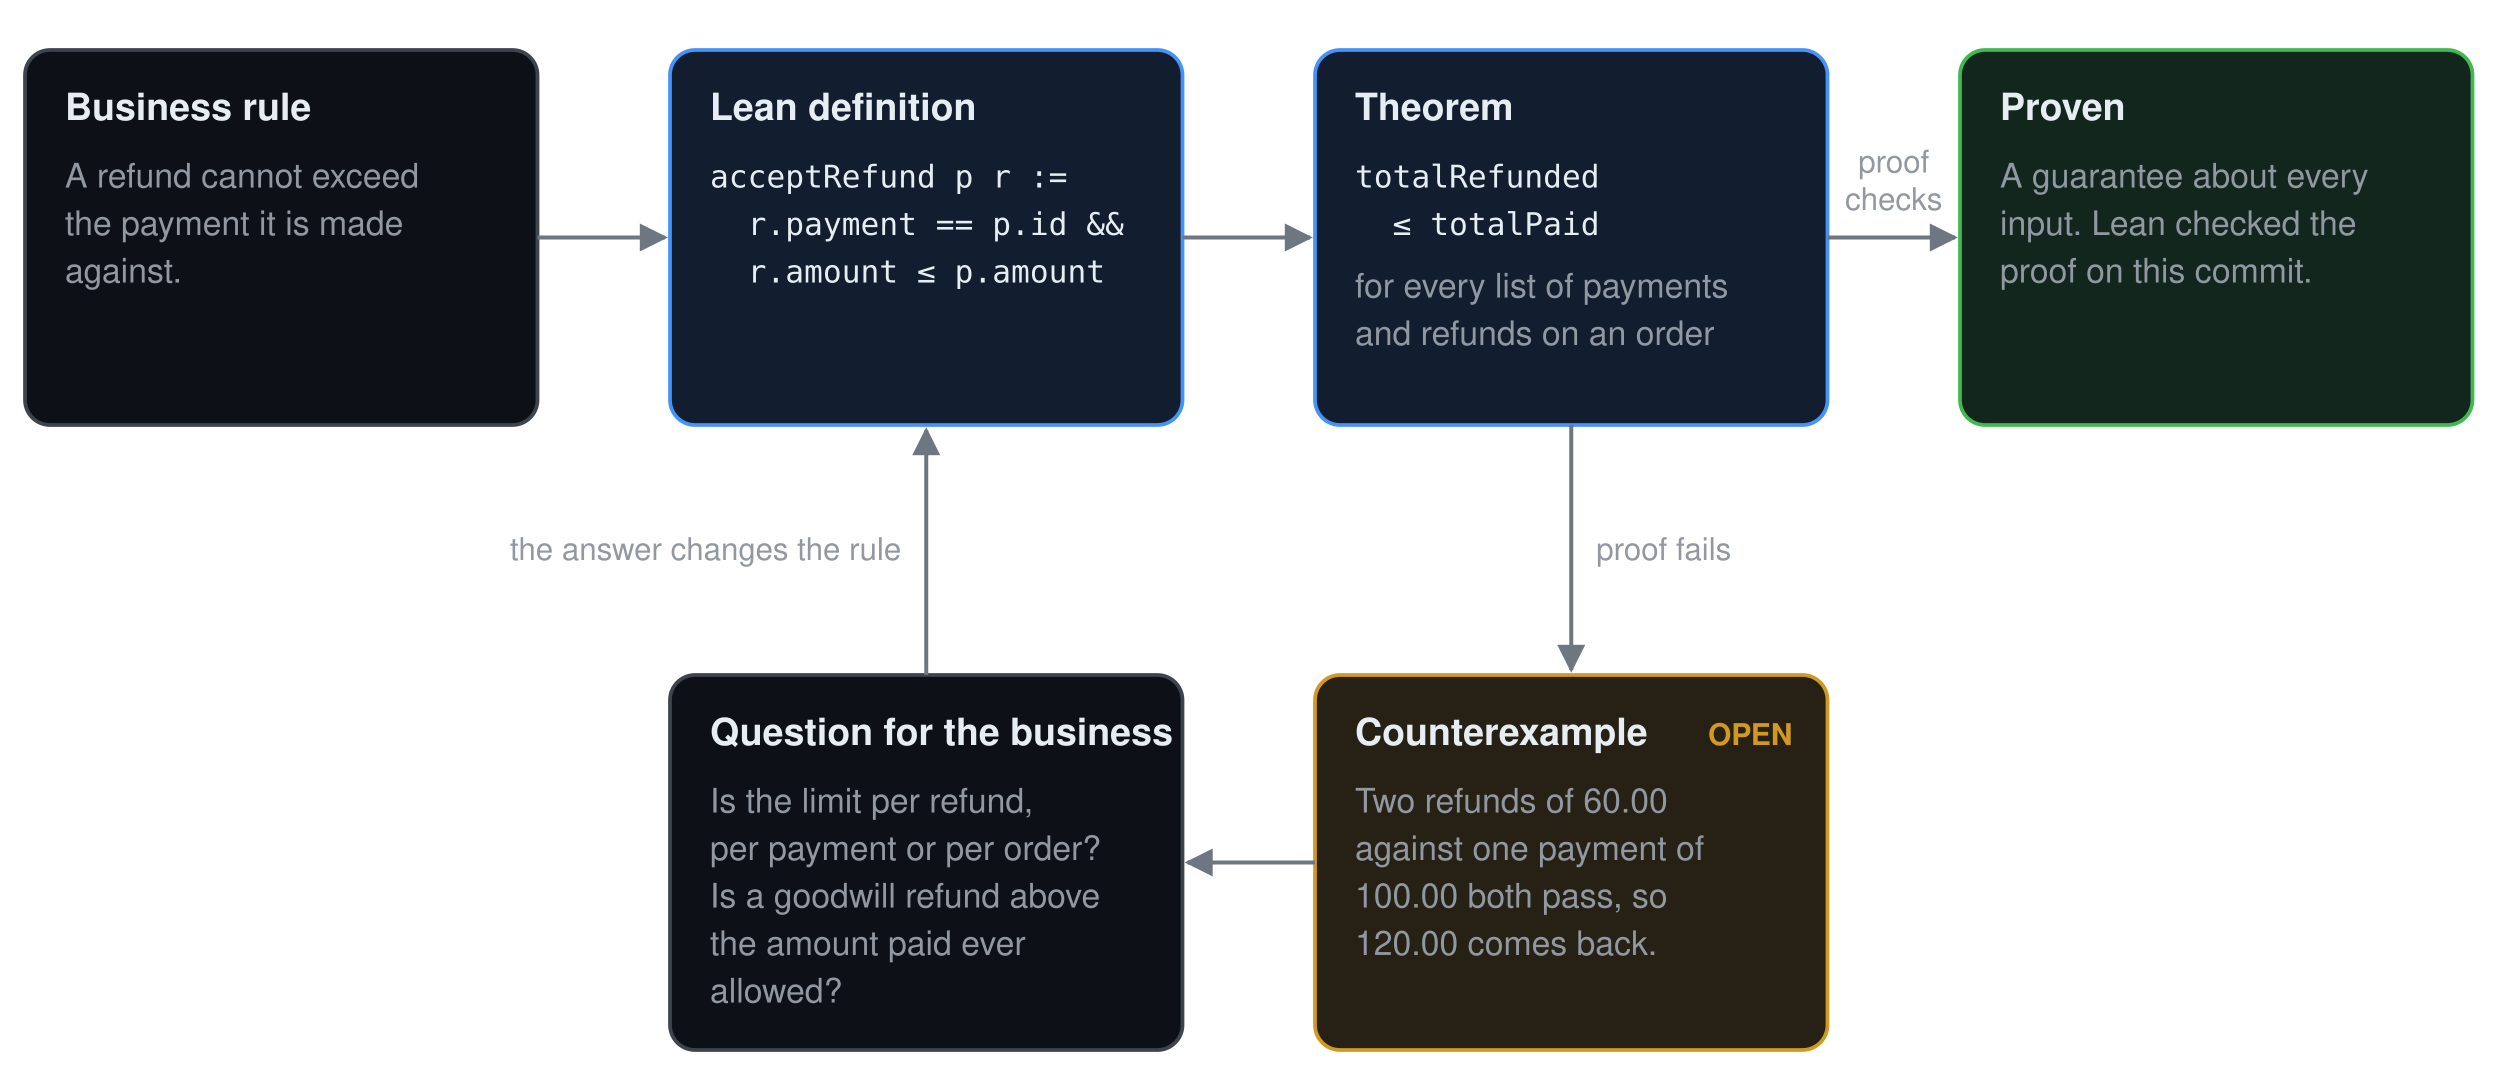
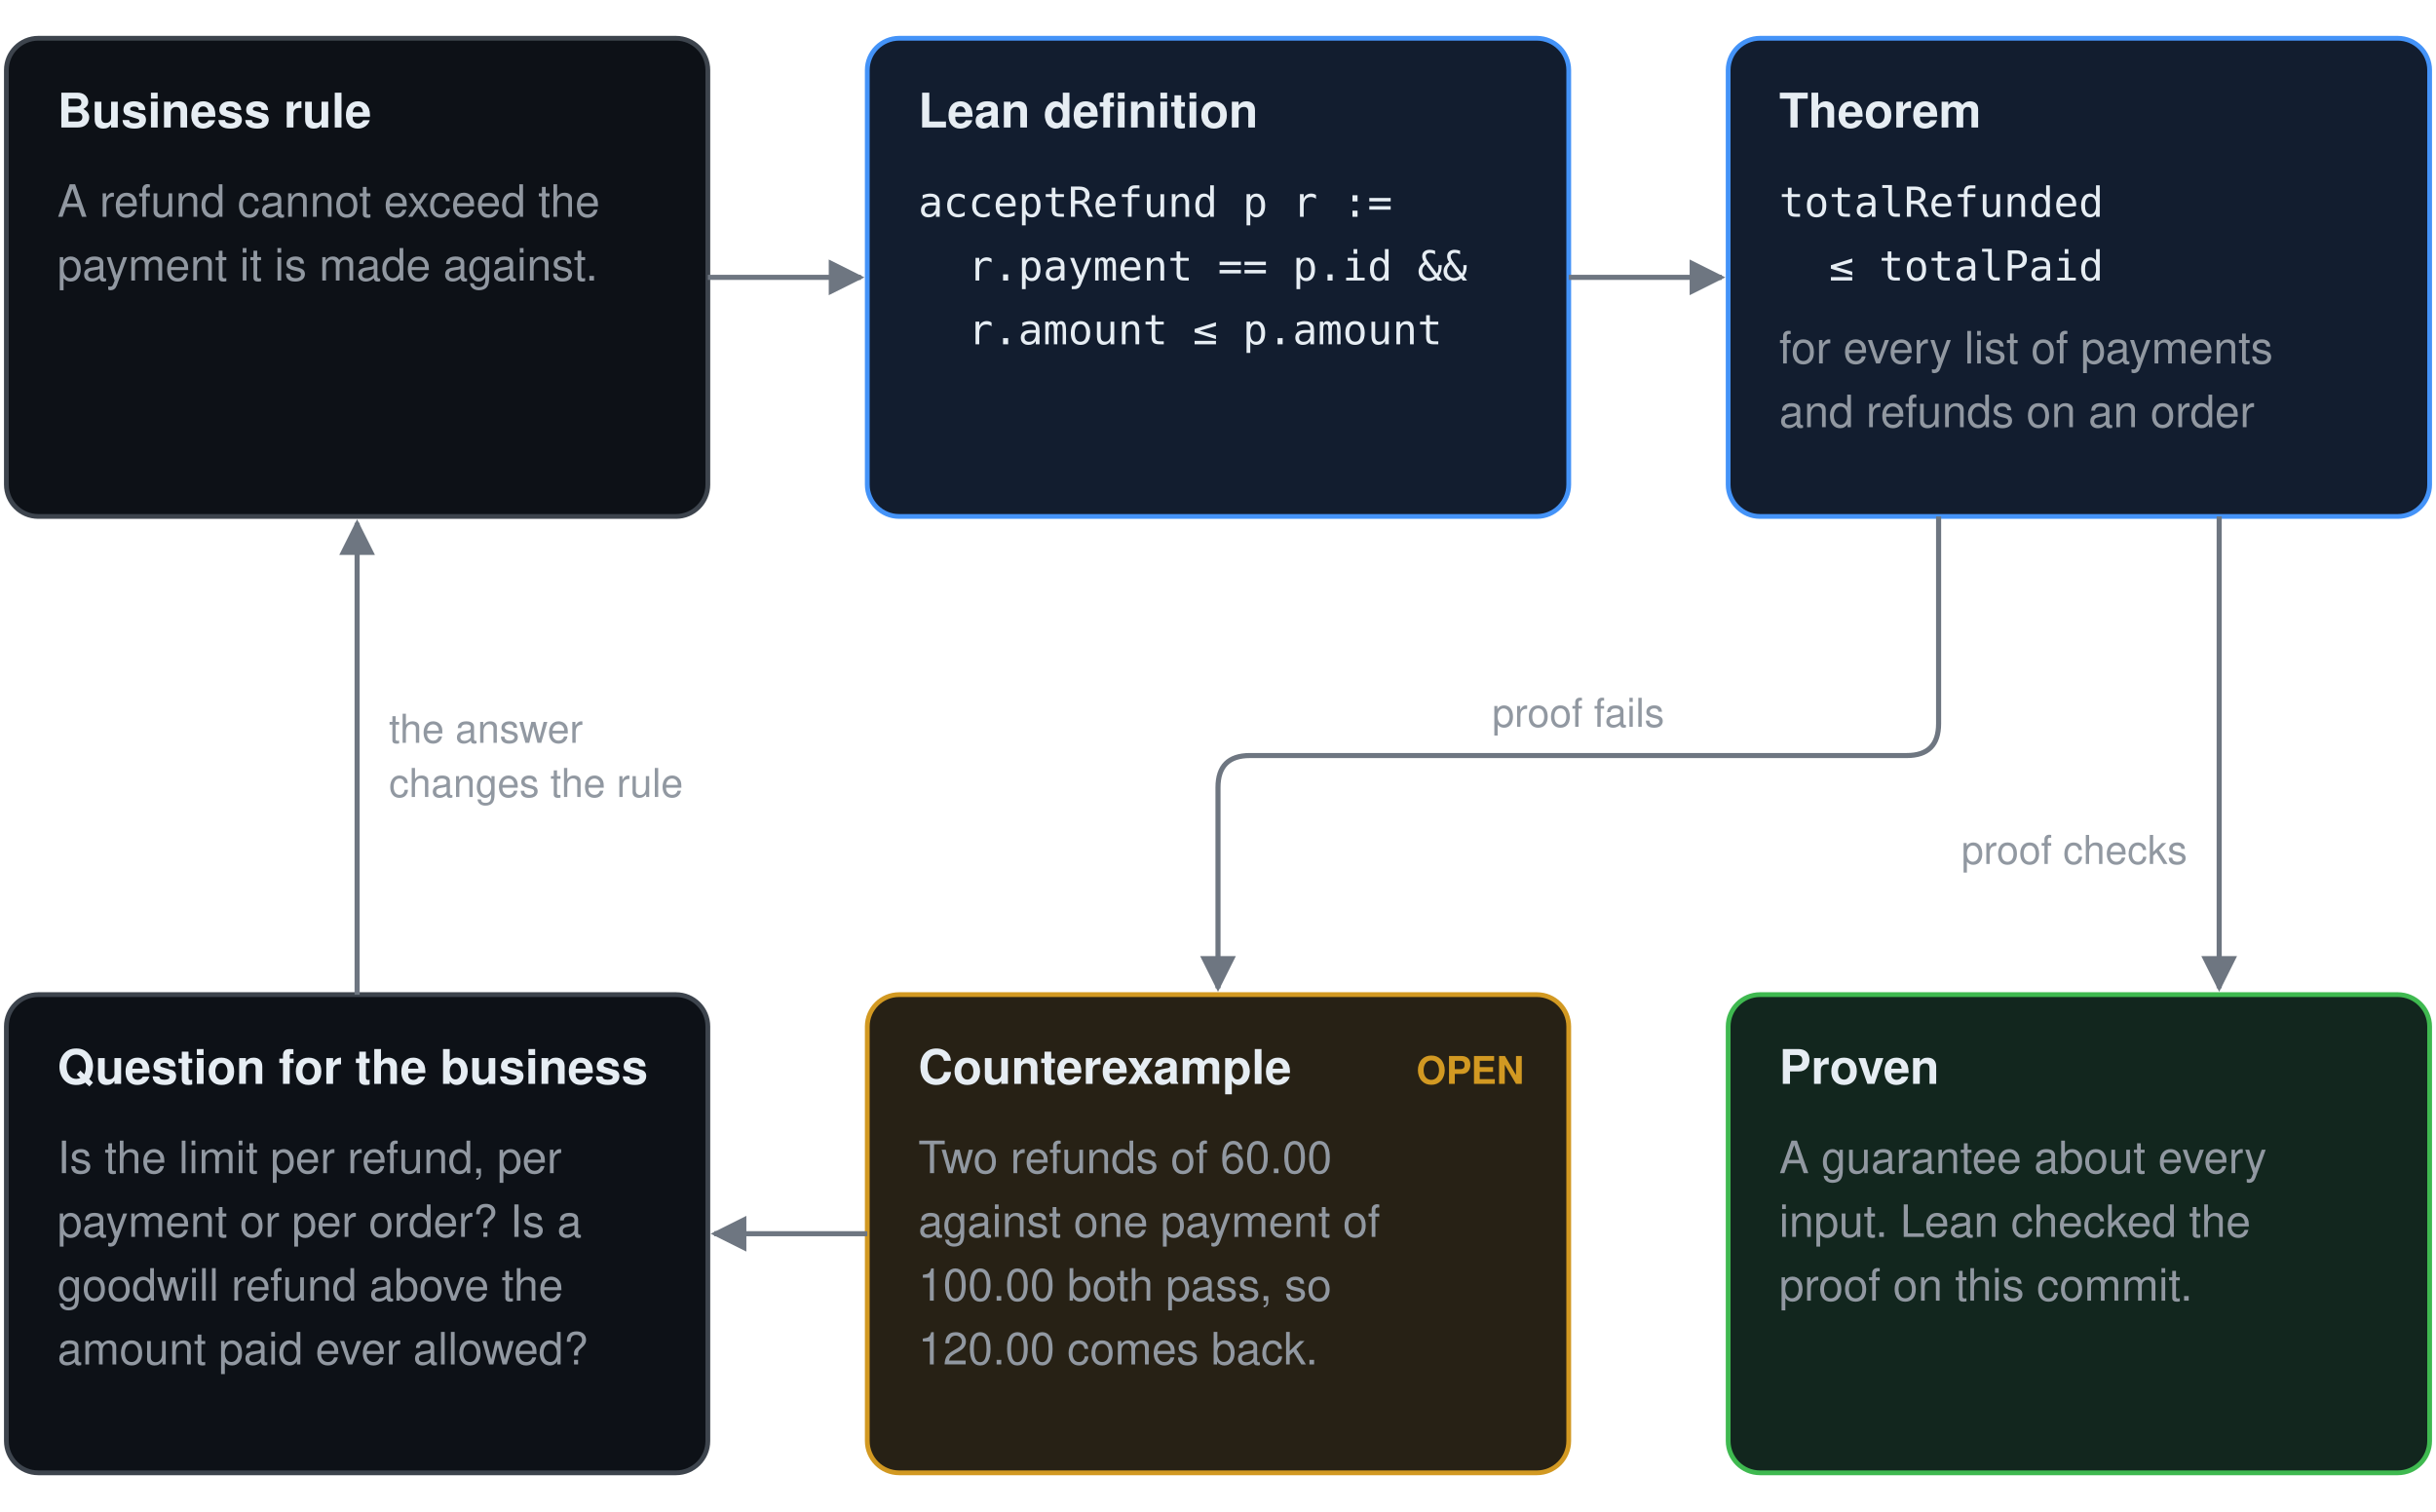
- <svg xmlns="http://www.w3.org/2000/svg" width="1000" height="430" viewBox="0 0 1000 430" role="img" aria-label="From a business rule to a guarantee or a question">
+ <svg xmlns="http://www.w3.org/2000/svg" width="764" height="474" viewBox="-2 -2 764 474" role="img" aria-label="From a business rule to a guarantee or a question">
  <defs>
    <marker id="head" viewBox="0 0 10 10" refX="9" refY="5" markerWidth="7" markerHeight="7" orient="auto-start-reverse">
      <path d="M0,0 L10,5 L0,10 z" fill="#6e7681" />
    </marker>
  </defs>
-   <rect x="10" y="20" width="205" height="150" rx="10" fill="#0d1117" stroke="#3d444d" stroke-width="1.5" />
-   <text x="26" y="48" font-family="-apple-system, BlinkMacSystemFont, 'Segoe UI', 'Helvetica Neue', Helvetica, Arial, sans-serif" font-size="15" font-weight="600" fill="#e6edf3" text-anchor="start" xml:space="preserve">Business rule</text>
-   <text x="26" y="75" font-family="-apple-system, BlinkMacSystemFont, 'Segoe UI', 'Helvetica Neue', Helvetica, Arial, sans-serif" font-size="13.5" font-weight="400" fill="#9198a1" text-anchor="start" xml:space="preserve">A refund cannot exceed</text>
-   <text x="26" y="94" font-family="-apple-system, BlinkMacSystemFont, 'Segoe UI', 'Helvetica Neue', Helvetica, Arial, sans-serif" font-size="13.5" font-weight="400" fill="#9198a1" text-anchor="start" xml:space="preserve">the payment it is made</text>
-   <text x="26" y="113" font-family="-apple-system, BlinkMacSystemFont, 'Segoe UI', 'Helvetica Neue', Helvetica, Arial, sans-serif" font-size="13.5" font-weight="400" fill="#9198a1" text-anchor="start" xml:space="preserve">against.</text>
-   <rect x="268" y="20" width="205" height="150" rx="10" fill="#121d2f" stroke="#4493f8" stroke-width="1.5" />
-   <text x="284" y="48" font-family="-apple-system, BlinkMacSystemFont, 'Segoe UI', 'Helvetica Neue', Helvetica, Arial, sans-serif" font-size="15" font-weight="600" fill="#e6edf3" text-anchor="start" xml:space="preserve">Lean definition</text>
-   <text x="284" y="75" font-family="ui-monospace, SFMono-Regular, 'SF Mono', Menlo, Consolas, monospace" font-size="12.5" font-weight="400" fill="#e6edf3" text-anchor="start" xml:space="preserve">acceptRefund p r :=</text>
-   <text x="284" y="94" font-family="ui-monospace, SFMono-Regular, 'SF Mono', Menlo, Consolas, monospace" font-size="12.5" font-weight="400" fill="#e6edf3" text-anchor="start" xml:space="preserve">  r.payment == p.id &amp;&amp;</text>
-   <text x="284" y="113" font-family="ui-monospace, SFMono-Regular, 'SF Mono', Menlo, Consolas, monospace" font-size="12.5" font-weight="400" fill="#e6edf3" text-anchor="start" xml:space="preserve">  r.amount ≤ p.amount</text>
-   <rect x="526" y="20" width="205" height="150" rx="10" fill="#121d2f" stroke="#4493f8" stroke-width="1.5" />
-   <text x="542" y="48" font-family="-apple-system, BlinkMacSystemFont, 'Segoe UI', 'Helvetica Neue', Helvetica, Arial, sans-serif" font-size="15" font-weight="600" fill="#e6edf3" text-anchor="start" xml:space="preserve">Theorem</text>
-   <text x="542" y="75" font-family="ui-monospace, SFMono-Regular, 'SF Mono', Menlo, Consolas, monospace" font-size="12.5" font-weight="400" fill="#e6edf3" text-anchor="start" xml:space="preserve">totalRefunded</text>
-   <text x="542" y="94" font-family="ui-monospace, SFMono-Regular, 'SF Mono', Menlo, Consolas, monospace" font-size="12.5" font-weight="400" fill="#e6edf3" text-anchor="start" xml:space="preserve">  ≤ totalPaid</text>
-   <text x="542" y="119" font-family="-apple-system, BlinkMacSystemFont, 'Segoe UI', 'Helvetica Neue', Helvetica, Arial, sans-serif" font-size="13.5" font-weight="400" fill="#9198a1" text-anchor="start" xml:space="preserve">for every list of payments</text>
-   <text x="542" y="138" font-family="-apple-system, BlinkMacSystemFont, 'Segoe UI', 'Helvetica Neue', Helvetica, Arial, sans-serif" font-size="13.5" font-weight="400" fill="#9198a1" text-anchor="start" xml:space="preserve">and refunds on an order</text>
-   <rect x="784" y="20" width="205" height="150" rx="10" fill="#12261e" stroke="#3fb950" stroke-width="1.5" />
-   <text x="800" y="48" font-family="-apple-system, BlinkMacSystemFont, 'Segoe UI', 'Helvetica Neue', Helvetica, Arial, sans-serif" font-size="15" font-weight="600" fill="#e6edf3" text-anchor="start" xml:space="preserve">Proven</text>
-   <text x="800" y="75" font-family="-apple-system, BlinkMacSystemFont, 'Segoe UI', 'Helvetica Neue', Helvetica, Arial, sans-serif" font-size="13.5" font-weight="400" fill="#9198a1" text-anchor="start" xml:space="preserve">A guarantee about every</text>
-   <text x="800" y="94" font-family="-apple-system, BlinkMacSystemFont, 'Segoe UI', 'Helvetica Neue', Helvetica, Arial, sans-serif" font-size="13.5" font-weight="400" fill="#9198a1" text-anchor="start" xml:space="preserve">input. Lean checked the</text>
-   <text x="800" y="113" font-family="-apple-system, BlinkMacSystemFont, 'Segoe UI', 'Helvetica Neue', Helvetica, Arial, sans-serif" font-size="13.5" font-weight="400" fill="#9198a1" text-anchor="start" xml:space="preserve">proof on this commit.</text>
-   <rect x="526" y="270" width="205" height="150" rx="10" fill="#272115" stroke="#d29922" stroke-width="1.5" />
-   <text x="717" y="298" text-anchor="end" font-family="-apple-system, BlinkMacSystemFont, 'Segoe UI', 'Helvetica Neue', Helvetica, Arial, sans-serif" font-size="12" font-weight="600" fill="#d29922">OPEN</text>
-   <text x="542" y="298" font-family="-apple-system, BlinkMacSystemFont, 'Segoe UI', 'Helvetica Neue', Helvetica, Arial, sans-serif" font-size="15" font-weight="600" fill="#e6edf3" text-anchor="start" xml:space="preserve">Counterexample</text>
-   <text x="542" y="325" font-family="-apple-system, BlinkMacSystemFont, 'Segoe UI', 'Helvetica Neue', Helvetica, Arial, sans-serif" font-size="13.5" font-weight="400" fill="#9198a1" text-anchor="start" xml:space="preserve">Two refunds of 60.00</text>
-   <text x="542" y="344" font-family="-apple-system, BlinkMacSystemFont, 'Segoe UI', 'Helvetica Neue', Helvetica, Arial, sans-serif" font-size="13.5" font-weight="400" fill="#9198a1" text-anchor="start" xml:space="preserve">against one payment of</text>
-   <text x="542" y="363" font-family="-apple-system, BlinkMacSystemFont, 'Segoe UI', 'Helvetica Neue', Helvetica, Arial, sans-serif" font-size="13.5" font-weight="400" fill="#9198a1" text-anchor="start" xml:space="preserve">100.00 both pass, so</text>
-   <text x="542" y="382" font-family="-apple-system, BlinkMacSystemFont, 'Segoe UI', 'Helvetica Neue', Helvetica, Arial, sans-serif" font-size="13.5" font-weight="400" fill="#9198a1" text-anchor="start" xml:space="preserve">120.00 comes back.</text>
-   <rect x="268" y="270" width="205" height="150" rx="10" fill="#0d1117" stroke="#3d444d" stroke-width="1.5" />
-   <text x="284" y="298" font-family="-apple-system, BlinkMacSystemFont, 'Segoe UI', 'Helvetica Neue', Helvetica, Arial, sans-serif" font-size="15" font-weight="600" fill="#e6edf3" text-anchor="start" xml:space="preserve">Question for the business</text>
-   <text x="284" y="325" font-family="-apple-system, BlinkMacSystemFont, 'Segoe UI', 'Helvetica Neue', Helvetica, Arial, sans-serif" font-size="13.5" font-weight="400" fill="#9198a1" text-anchor="start" xml:space="preserve">Is the limit per refund,</text>
-   <text x="284" y="344" font-family="-apple-system, BlinkMacSystemFont, 'Segoe UI', 'Helvetica Neue', Helvetica, Arial, sans-serif" font-size="13.5" font-weight="400" fill="#9198a1" text-anchor="start" xml:space="preserve">per payment or per order?</text>
-   <text x="284" y="363" font-family="-apple-system, BlinkMacSystemFont, 'Segoe UI', 'Helvetica Neue', Helvetica, Arial, sans-serif" font-size="13.5" font-weight="400" fill="#9198a1" text-anchor="start" xml:space="preserve">Is a goodwill refund above</text>
-   <text x="284" y="382" font-family="-apple-system, BlinkMacSystemFont, 'Segoe UI', 'Helvetica Neue', Helvetica, Arial, sans-serif" font-size="13.5" font-weight="400" fill="#9198a1" text-anchor="start" xml:space="preserve">the amount paid ever</text>
-   <text x="284" y="401" font-family="-apple-system, BlinkMacSystemFont, 'Segoe UI', 'Helvetica Neue', Helvetica, Arial, sans-serif" font-size="13.5" font-weight="400" fill="#9198a1" text-anchor="start" xml:space="preserve">allowed?</text>
-   <path d="M215,95.0 L266,95.0" fill="none" stroke="#6e7681" stroke-width="1.6" marker-end="url(#head)" />
-   <path d="M473,95.0 L524,95.0" fill="none" stroke="#6e7681" stroke-width="1.6" marker-end="url(#head)" />
-   <path d="M731,95.0 L782,95.0" fill="none" stroke="#6e7681" stroke-width="1.6" marker-end="url(#head)" />
-   <text x="757.5" y="69.0" font-family="-apple-system, BlinkMacSystemFont, 'Segoe UI', 'Helvetica Neue', Helvetica, Arial, sans-serif" font-size="12.5" font-weight="500" fill="#9198a1" text-anchor="middle" xml:space="preserve">proof</text>
-   <text x="757.5" y="84.0" font-family="-apple-system, BlinkMacSystemFont, 'Segoe UI', 'Helvetica Neue', Helvetica, Arial, sans-serif" font-size="12.5" font-weight="500" fill="#9198a1" text-anchor="middle" xml:space="preserve">checks</text>
-   <path d="M628.5,170 L628.5,268" fill="none" stroke="#6e7681" stroke-width="1.6" marker-end="url(#head)" />
-   <text x="638.5" y="224.0" font-family="-apple-system, BlinkMacSystemFont, 'Segoe UI', 'Helvetica Neue', Helvetica, Arial, sans-serif" font-size="12.5" font-weight="500" fill="#9198a1" text-anchor="start" xml:space="preserve">proof fails</text>
-   <path d="M526,345.0 L475,345.0" fill="none" stroke="#6e7681" stroke-width="1.6" marker-end="url(#head)" />
-   <path d="M370.5,270 L370.5,172" fill="none" stroke="#6e7681" stroke-width="1.6" marker-end="url(#head)" />
-   <text x="360.5" y="224.0" font-family="-apple-system, BlinkMacSystemFont, 'Segoe UI', 'Helvetica Neue', Helvetica, Arial, sans-serif" font-size="12.5" font-weight="500" fill="#9198a1" text-anchor="end" xml:space="preserve">the answer changes the rule</text>
+   <rect x="0" y="10" width="220" height="150" rx="10" fill="#0d1117" stroke="#3d444d" stroke-width="1.5" />
+   <text x="16" y="38" font-family="-apple-system, BlinkMacSystemFont, 'Segoe UI', 'Helvetica Neue', Helvetica, Arial, sans-serif" font-size="15" font-weight="600" fill="#e6edf3" text-anchor="start" xml:space="preserve">Business rule</text>
+   <text x="16" y="66" font-family="-apple-system, BlinkMacSystemFont, 'Segoe UI', 'Helvetica Neue', Helvetica, Arial, sans-serif" font-size="14" font-weight="400" fill="#9198a1" text-anchor="start" xml:space="preserve">A refund cannot exceed the</text>
+   <text x="16" y="86" font-family="-apple-system, BlinkMacSystemFont, 'Segoe UI', 'Helvetica Neue', Helvetica, Arial, sans-serif" font-size="14" font-weight="400" fill="#9198a1" text-anchor="start" xml:space="preserve">payment it is made against.</text>
+   <rect x="270" y="10" width="220" height="150" rx="10" fill="#121d2f" stroke="#4493f8" stroke-width="1.5" />
+   <text x="286" y="38" font-family="-apple-system, BlinkMacSystemFont, 'Segoe UI', 'Helvetica Neue', Helvetica, Arial, sans-serif" font-size="15" font-weight="600" fill="#e6edf3" text-anchor="start" xml:space="preserve">Lean definition</text>
+   <text x="286" y="66" font-family="ui-monospace, SFMono-Regular, 'SF Mono', Menlo, Consolas, monospace" font-size="13" font-weight="400" fill="#e6edf3" text-anchor="start" xml:space="preserve">acceptRefund p r :=</text>
+   <text x="286" y="86" font-family="ui-monospace, SFMono-Regular, 'SF Mono', Menlo, Consolas, monospace" font-size="13" font-weight="400" fill="#e6edf3" text-anchor="start" xml:space="preserve">  r.payment == p.id &amp;&amp;</text>
+   <text x="286" y="106" font-family="ui-monospace, SFMono-Regular, 'SF Mono', Menlo, Consolas, monospace" font-size="13" font-weight="400" fill="#e6edf3" text-anchor="start" xml:space="preserve">  r.amount ≤ p.amount</text>
+   <rect x="540" y="10" width="220" height="150" rx="10" fill="#121d2f" stroke="#4493f8" stroke-width="1.5" />
+   <text x="556" y="38" font-family="-apple-system, BlinkMacSystemFont, 'Segoe UI', 'Helvetica Neue', Helvetica, Arial, sans-serif" font-size="15" font-weight="600" fill="#e6edf3" text-anchor="start" xml:space="preserve">Theorem</text>
+   <text x="556" y="66" font-family="ui-monospace, SFMono-Regular, 'SF Mono', Menlo, Consolas, monospace" font-size="13" font-weight="400" fill="#e6edf3" text-anchor="start" xml:space="preserve">totalRefunded</text>
+   <text x="556" y="86" font-family="ui-monospace, SFMono-Regular, 'SF Mono', Menlo, Consolas, monospace" font-size="13" font-weight="400" fill="#e6edf3" text-anchor="start" xml:space="preserve">  ≤ totalPaid</text>
+   <text x="556" y="112" font-family="-apple-system, BlinkMacSystemFont, 'Segoe UI', 'Helvetica Neue', Helvetica, Arial, sans-serif" font-size="14" font-weight="400" fill="#9198a1" text-anchor="start" xml:space="preserve">for every list of payments</text>
+   <text x="556" y="132" font-family="-apple-system, BlinkMacSystemFont, 'Segoe UI', 'Helvetica Neue', Helvetica, Arial, sans-serif" font-size="14" font-weight="400" fill="#9198a1" text-anchor="start" xml:space="preserve">and refunds on an order</text>
+   <rect x="540" y="310" width="220" height="150" rx="10" fill="#12261e" stroke="#3fb950" stroke-width="1.5" />
+   <text x="556" y="338" font-family="-apple-system, BlinkMacSystemFont, 'Segoe UI', 'Helvetica Neue', Helvetica, Arial, sans-serif" font-size="15" font-weight="600" fill="#e6edf3" text-anchor="start" xml:space="preserve">Proven</text>
+   <text x="556" y="366" font-family="-apple-system, BlinkMacSystemFont, 'Segoe UI', 'Helvetica Neue', Helvetica, Arial, sans-serif" font-size="14" font-weight="400" fill="#9198a1" text-anchor="start" xml:space="preserve">A guarantee about every</text>
+   <text x="556" y="386" font-family="-apple-system, BlinkMacSystemFont, 'Segoe UI', 'Helvetica Neue', Helvetica, Arial, sans-serif" font-size="14" font-weight="400" fill="#9198a1" text-anchor="start" xml:space="preserve">input. Lean checked the</text>
+   <text x="556" y="406" font-family="-apple-system, BlinkMacSystemFont, 'Segoe UI', 'Helvetica Neue', Helvetica, Arial, sans-serif" font-size="14" font-weight="400" fill="#9198a1" text-anchor="start" xml:space="preserve">proof on this commit.</text>
+   <rect x="270" y="310" width="220" height="150" rx="10" fill="#272115" stroke="#d29922" stroke-width="1.5" />
+   <text x="476" y="338" text-anchor="end" font-family="-apple-system, BlinkMacSystemFont, 'Segoe UI', 'Helvetica Neue', Helvetica, Arial, sans-serif" font-size="12" font-weight="600" fill="#d29922">OPEN</text>
+   <text x="286" y="338" font-family="-apple-system, BlinkMacSystemFont, 'Segoe UI', 'Helvetica Neue', Helvetica, Arial, sans-serif" font-size="15" font-weight="600" fill="#e6edf3" text-anchor="start" xml:space="preserve">Counterexample</text>
+   <text x="286" y="366" font-family="-apple-system, BlinkMacSystemFont, 'Segoe UI', 'Helvetica Neue', Helvetica, Arial, sans-serif" font-size="14" font-weight="400" fill="#9198a1" text-anchor="start" xml:space="preserve">Two refunds of 60.00</text>
+   <text x="286" y="386" font-family="-apple-system, BlinkMacSystemFont, 'Segoe UI', 'Helvetica Neue', Helvetica, Arial, sans-serif" font-size="14" font-weight="400" fill="#9198a1" text-anchor="start" xml:space="preserve">against one payment of</text>
+   <text x="286" y="406" font-family="-apple-system, BlinkMacSystemFont, 'Segoe UI', 'Helvetica Neue', Helvetica, Arial, sans-serif" font-size="14" font-weight="400" fill="#9198a1" text-anchor="start" xml:space="preserve">100.00 both pass, so</text>
+   <text x="286" y="426" font-family="-apple-system, BlinkMacSystemFont, 'Segoe UI', 'Helvetica Neue', Helvetica, Arial, sans-serif" font-size="14" font-weight="400" fill="#9198a1" text-anchor="start" xml:space="preserve">120.00 comes back.</text>
+   <rect x="0" y="310" width="220" height="150" rx="10" fill="#0d1117" stroke="#3d444d" stroke-width="1.5" />
+   <text x="16" y="338" font-family="-apple-system, BlinkMacSystemFont, 'Segoe UI', 'Helvetica Neue', Helvetica, Arial, sans-serif" font-size="15" font-weight="600" fill="#e6edf3" text-anchor="start" xml:space="preserve">Question for the business</text>
+   <text x="16" y="366" font-family="-apple-system, BlinkMacSystemFont, 'Segoe UI', 'Helvetica Neue', Helvetica, Arial, sans-serif" font-size="14" font-weight="400" fill="#9198a1" text-anchor="start" xml:space="preserve">Is the limit per refund, per</text>
+   <text x="16" y="386" font-family="-apple-system, BlinkMacSystemFont, 'Segoe UI', 'Helvetica Neue', Helvetica, Arial, sans-serif" font-size="14" font-weight="400" fill="#9198a1" text-anchor="start" xml:space="preserve">payment or per order? Is a</text>
+   <text x="16" y="406" font-family="-apple-system, BlinkMacSystemFont, 'Segoe UI', 'Helvetica Neue', Helvetica, Arial, sans-serif" font-size="14" font-weight="400" fill="#9198a1" text-anchor="start" xml:space="preserve">goodwill refund above the</text>
+   <text x="16" y="426" font-family="-apple-system, BlinkMacSystemFont, 'Segoe UI', 'Helvetica Neue', Helvetica, Arial, sans-serif" font-size="14" font-weight="400" fill="#9198a1" text-anchor="start" xml:space="preserve">amount paid ever allowed?</text>
+   <path d="M220,85.0 L268,85.0" fill="none" stroke="#6e7681" stroke-width="1.6" marker-end="url(#head)" />
+   <path d="M490,85.0 L538,85.0" fill="none" stroke="#6e7681" stroke-width="1.6" marker-end="url(#head)" />
+   <path d="M694.0,160 L694.0,308" fill="none" stroke="#6e7681" stroke-width="1.6" marker-end="url(#head)" />
+   <text x="684.0" y="269.0" font-family="-apple-system, BlinkMacSystemFont, 'Segoe UI', 'Helvetica Neue', Helvetica, Arial, sans-serif" font-size="12.5" font-weight="500" fill="#9198a1" text-anchor="end" xml:space="preserve">proof checks</text>
+   <path d="M606.0,160 L606.0,225.0 Q606.0,235.0 596.0,235.0 L390.0,235.0 Q380.0,235.0 380.0,245.0 L380.0,308" fill="none" stroke="#6e7681" stroke-width="1.6" marker-end="url(#head)" />
+   <text x="493.0" y="226.0" font-family="-apple-system, BlinkMacSystemFont, 'Segoe UI', 'Helvetica Neue', Helvetica, Arial, sans-serif" font-size="12.5" font-weight="500" fill="#9198a1" text-anchor="middle" xml:space="preserve">proof fails</text>
+   <path d="M270,385.0 L222,385.0" fill="none" stroke="#6e7681" stroke-width="1.6" marker-end="url(#head)" />
+   <path d="M110.0,310 L110.0,162" fill="none" stroke="#6e7681" stroke-width="1.6" marker-end="url(#head)" />
+   <text x="120.0" y="231.0" font-family="-apple-system, BlinkMacSystemFont, 'Segoe UI', 'Helvetica Neue', Helvetica, Arial, sans-serif" font-size="12.5" font-weight="500" fill="#9198a1" text-anchor="start" xml:space="preserve">the answer</text>
+   <text x="120.0" y="248.0" font-family="-apple-system, BlinkMacSystemFont, 'Segoe UI', 'Helvetica Neue', Helvetica, Arial, sans-serif" font-size="12.5" font-weight="500" fill="#9198a1" text-anchor="start" xml:space="preserve">changes the rule</text>
</svg>
